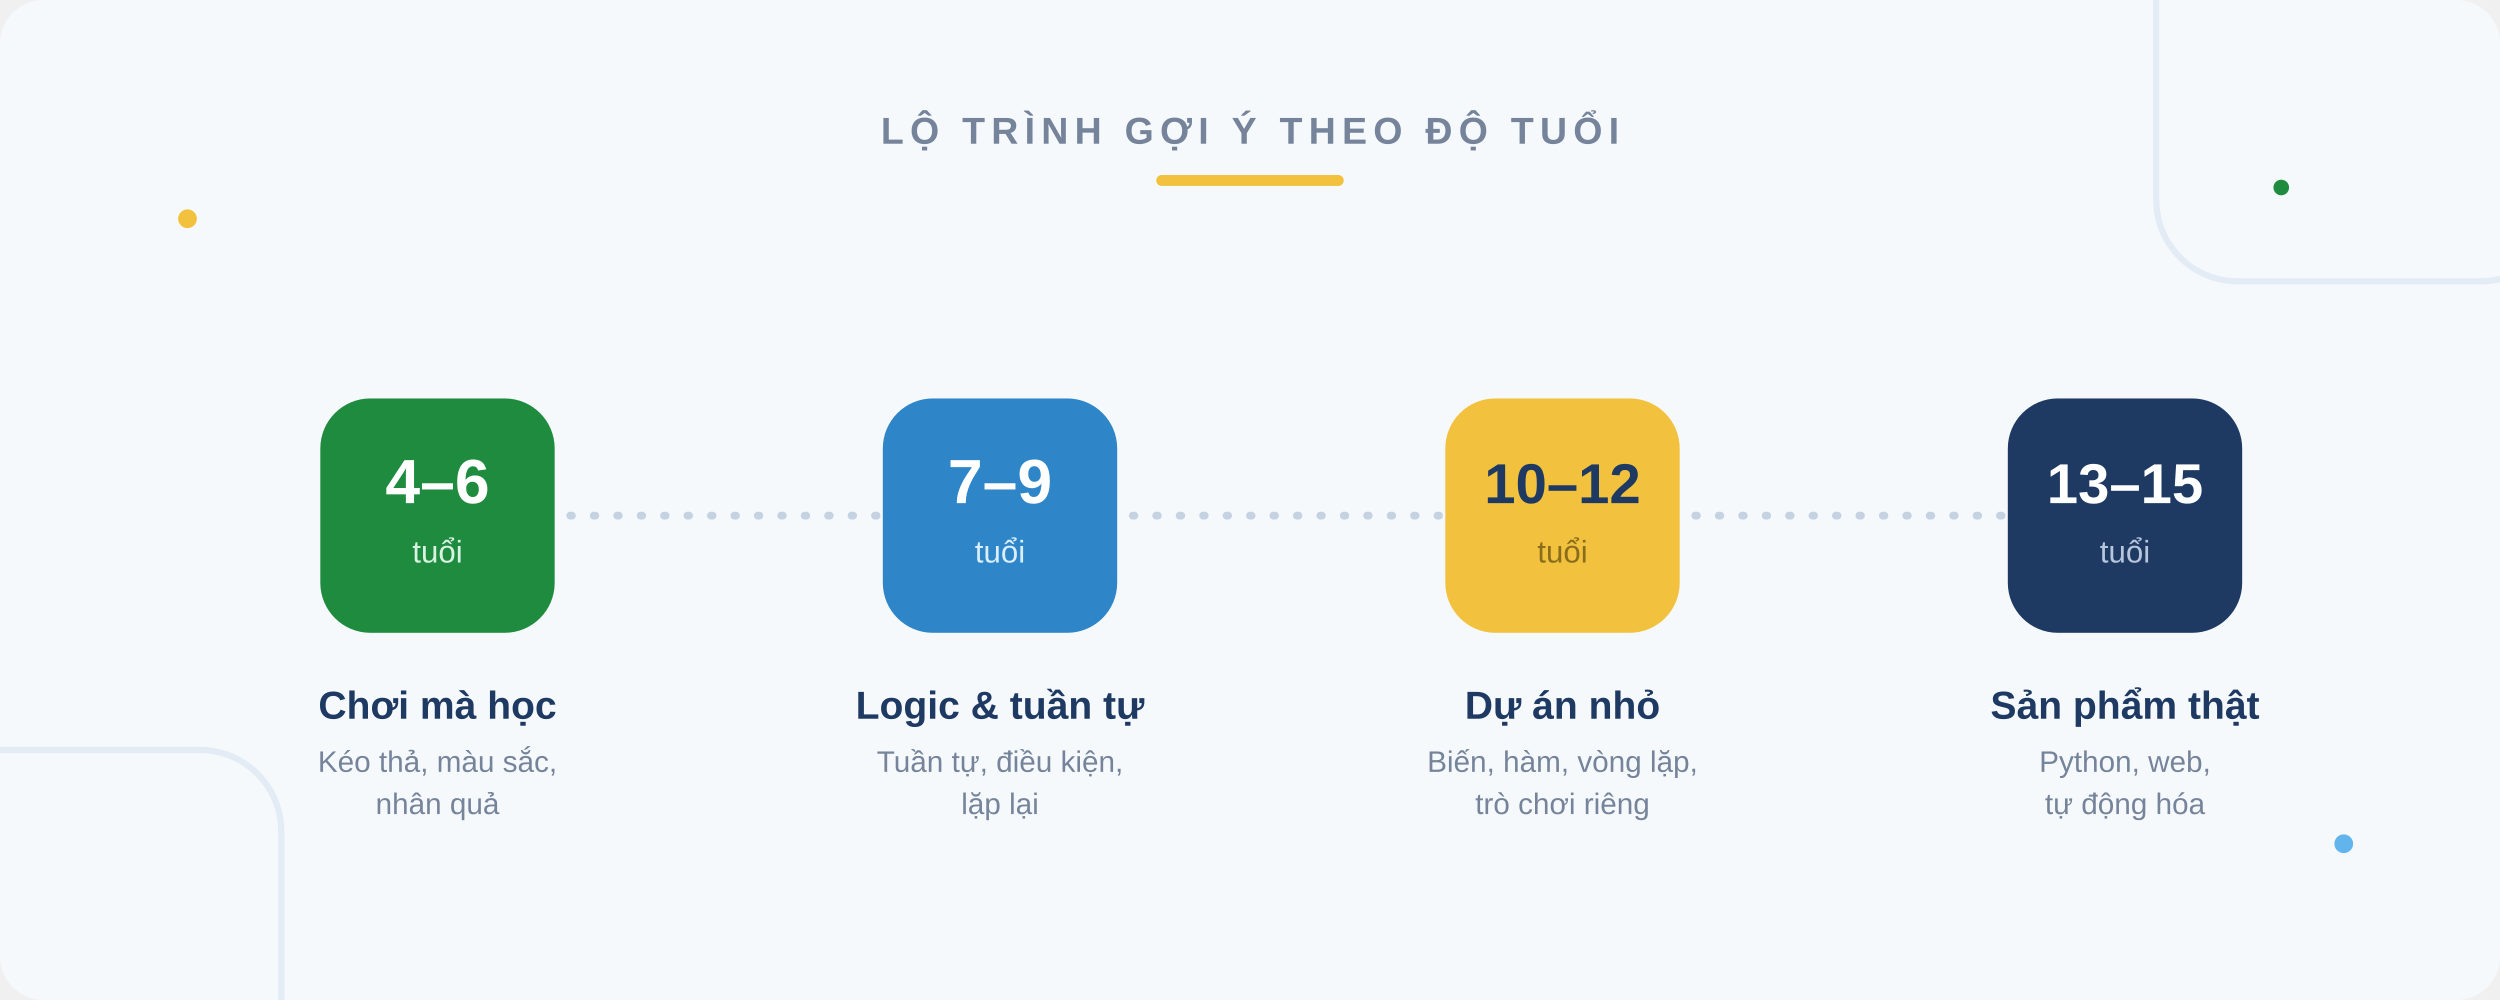
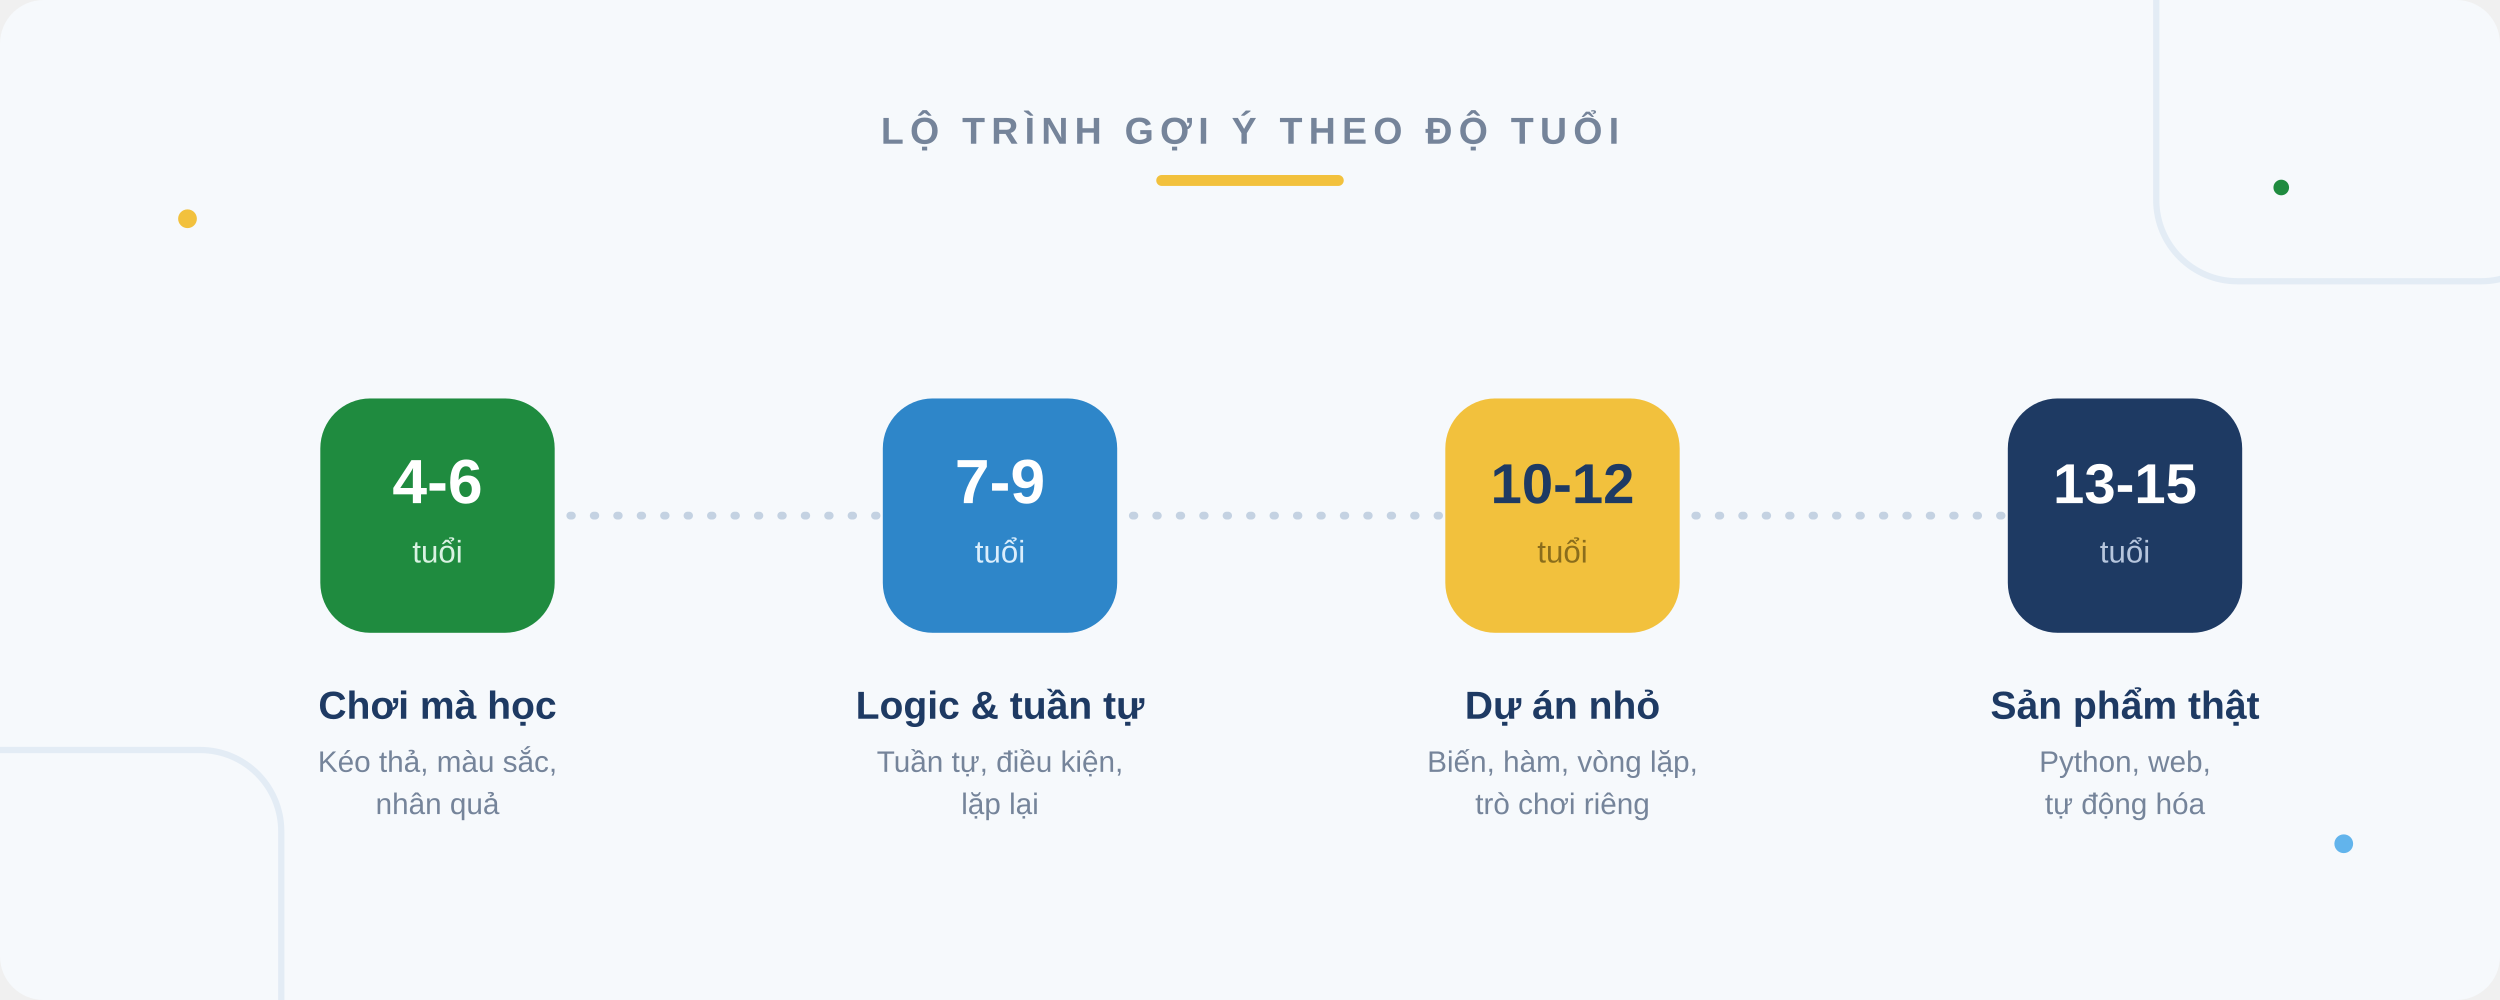
<svg xmlns="http://www.w3.org/2000/svg" viewBox="0 0 1600 640" font-family="Arial, 'Helvetica Neue', sans-serif">
  <rect width="1600" height="640" rx="28" fill="#f6f9fc" />
  <rect x="1380" y="-80" width="260" height="260" rx="52" fill="none" stroke="#e3ecf5" stroke-width="4" />
  <rect x="-60" y="480" width="240" height="240" rx="52" fill="none" stroke="#e3ecf5" stroke-width="4" />
  <text x="800" y="92" text-anchor="middle" font-size="24" font-weight="bold" fill="#75849a" letter-spacing="4">LỘ TRÌNH GỢI Ý THEO ĐỘ TUỔI</text>
  <rect x="740" y="112" width="120" height="7" rx="3.5" fill="#F2C13D" />
  <path d="M 260 330 H 1340" stroke="#c4d2e2" stroke-width="5" stroke-dasharray="1 14" stroke-linecap="round" />
  <path d="M 1350 312 l 34 18 l -34 18 z" fill="#c4d2e2" />
  <g text-anchor="middle">
    <rect x="205" y="255" width="150" height="150" rx="32" fill="#1f8b3f" />
-     <text x="280" y="322" font-size="40" font-weight="bold" fill="#fff">4–6</text>
+     <text x="280" y="322" font-size="40" font-weight="bold" fill="#fff">4-6</text>
    <text x="280" y="360" font-size="20" fill="#d9f2e2">tuổi</text>
    <text x="280" y="460" font-size="25" font-weight="bold" fill="#1E3A63">Chơi mà học</text>
    <text x="280" y="494" font-size="19" fill="#75849a">Kéo thả, màu sắc,</text>
    <text x="280" y="521" font-size="19" fill="#75849a">nhân quả</text>
    <rect x="565" y="255" width="150" height="150" rx="32" fill="#2e86c9" />
-     <text x="640" y="322" font-size="40" font-weight="bold" fill="#fff">7–9</text>
+     <text x="640" y="322" font-size="40" font-weight="bold" fill="#fff">7-9</text>
    <text x="640" y="360" font-size="20" fill="#dbeefc">tuổi</text>
    <text x="640" y="460" font-size="25" font-weight="bold" fill="#1E3A63">Logic &amp; tuần tự</text>
    <text x="640" y="494" font-size="19" fill="#75849a">Tuần tự, điều kiện,</text>
    <text x="640" y="521" font-size="19" fill="#75849a">lặp lại</text>
    <rect x="925" y="255" width="150" height="150" rx="32" fill="#F2C13D" />
-     <text x="1000" y="322" font-size="36" font-weight="bold" fill="#1E3A63">10–12</text>
+     <text x="1000" y="322" font-size="36" font-weight="bold" fill="#1E3A63">10-12</text>
    <text x="1000" y="360" font-size="20" fill="#8a6d1c">tuổi</text>
    <text x="1000" y="460" font-size="25" font-weight="bold" fill="#1E3A63">Dự án nhỏ</text>
    <text x="1000" y="494" font-size="19" fill="#75849a">Biến, hàm, vòng lặp,</text>
    <text x="1000" y="521" font-size="19" fill="#75849a">trò chơi riêng</text>
    <rect x="1285" y="255" width="150" height="150" rx="32" fill="#1E3A63" />
-     <text x="1360" y="322" font-size="36" font-weight="bold" fill="#fff">13–15</text>
+     <text x="1360" y="322" font-size="36" font-weight="bold" fill="#fff">13-15</text>
    <text x="1360" y="360" font-size="20" fill="#b7c6dd">tuổi</text>
    <text x="1360" y="460" font-size="25" font-weight="bold" fill="#1E3A63">Sản phẩm thật</text>
    <text x="1360" y="494" font-size="19" fill="#75849a">Python, web,</text>
    <text x="1360" y="521" font-size="19" fill="#75849a">tự động hóa</text>
  </g>
  <circle cx="120" cy="140" r="6" fill="#F2C13D" />
  <circle cx="1500" cy="540" r="6" fill="#62b4ec" />
  <circle cx="1460" cy="120" r="5" fill="#1f8b3f" />
</svg>
